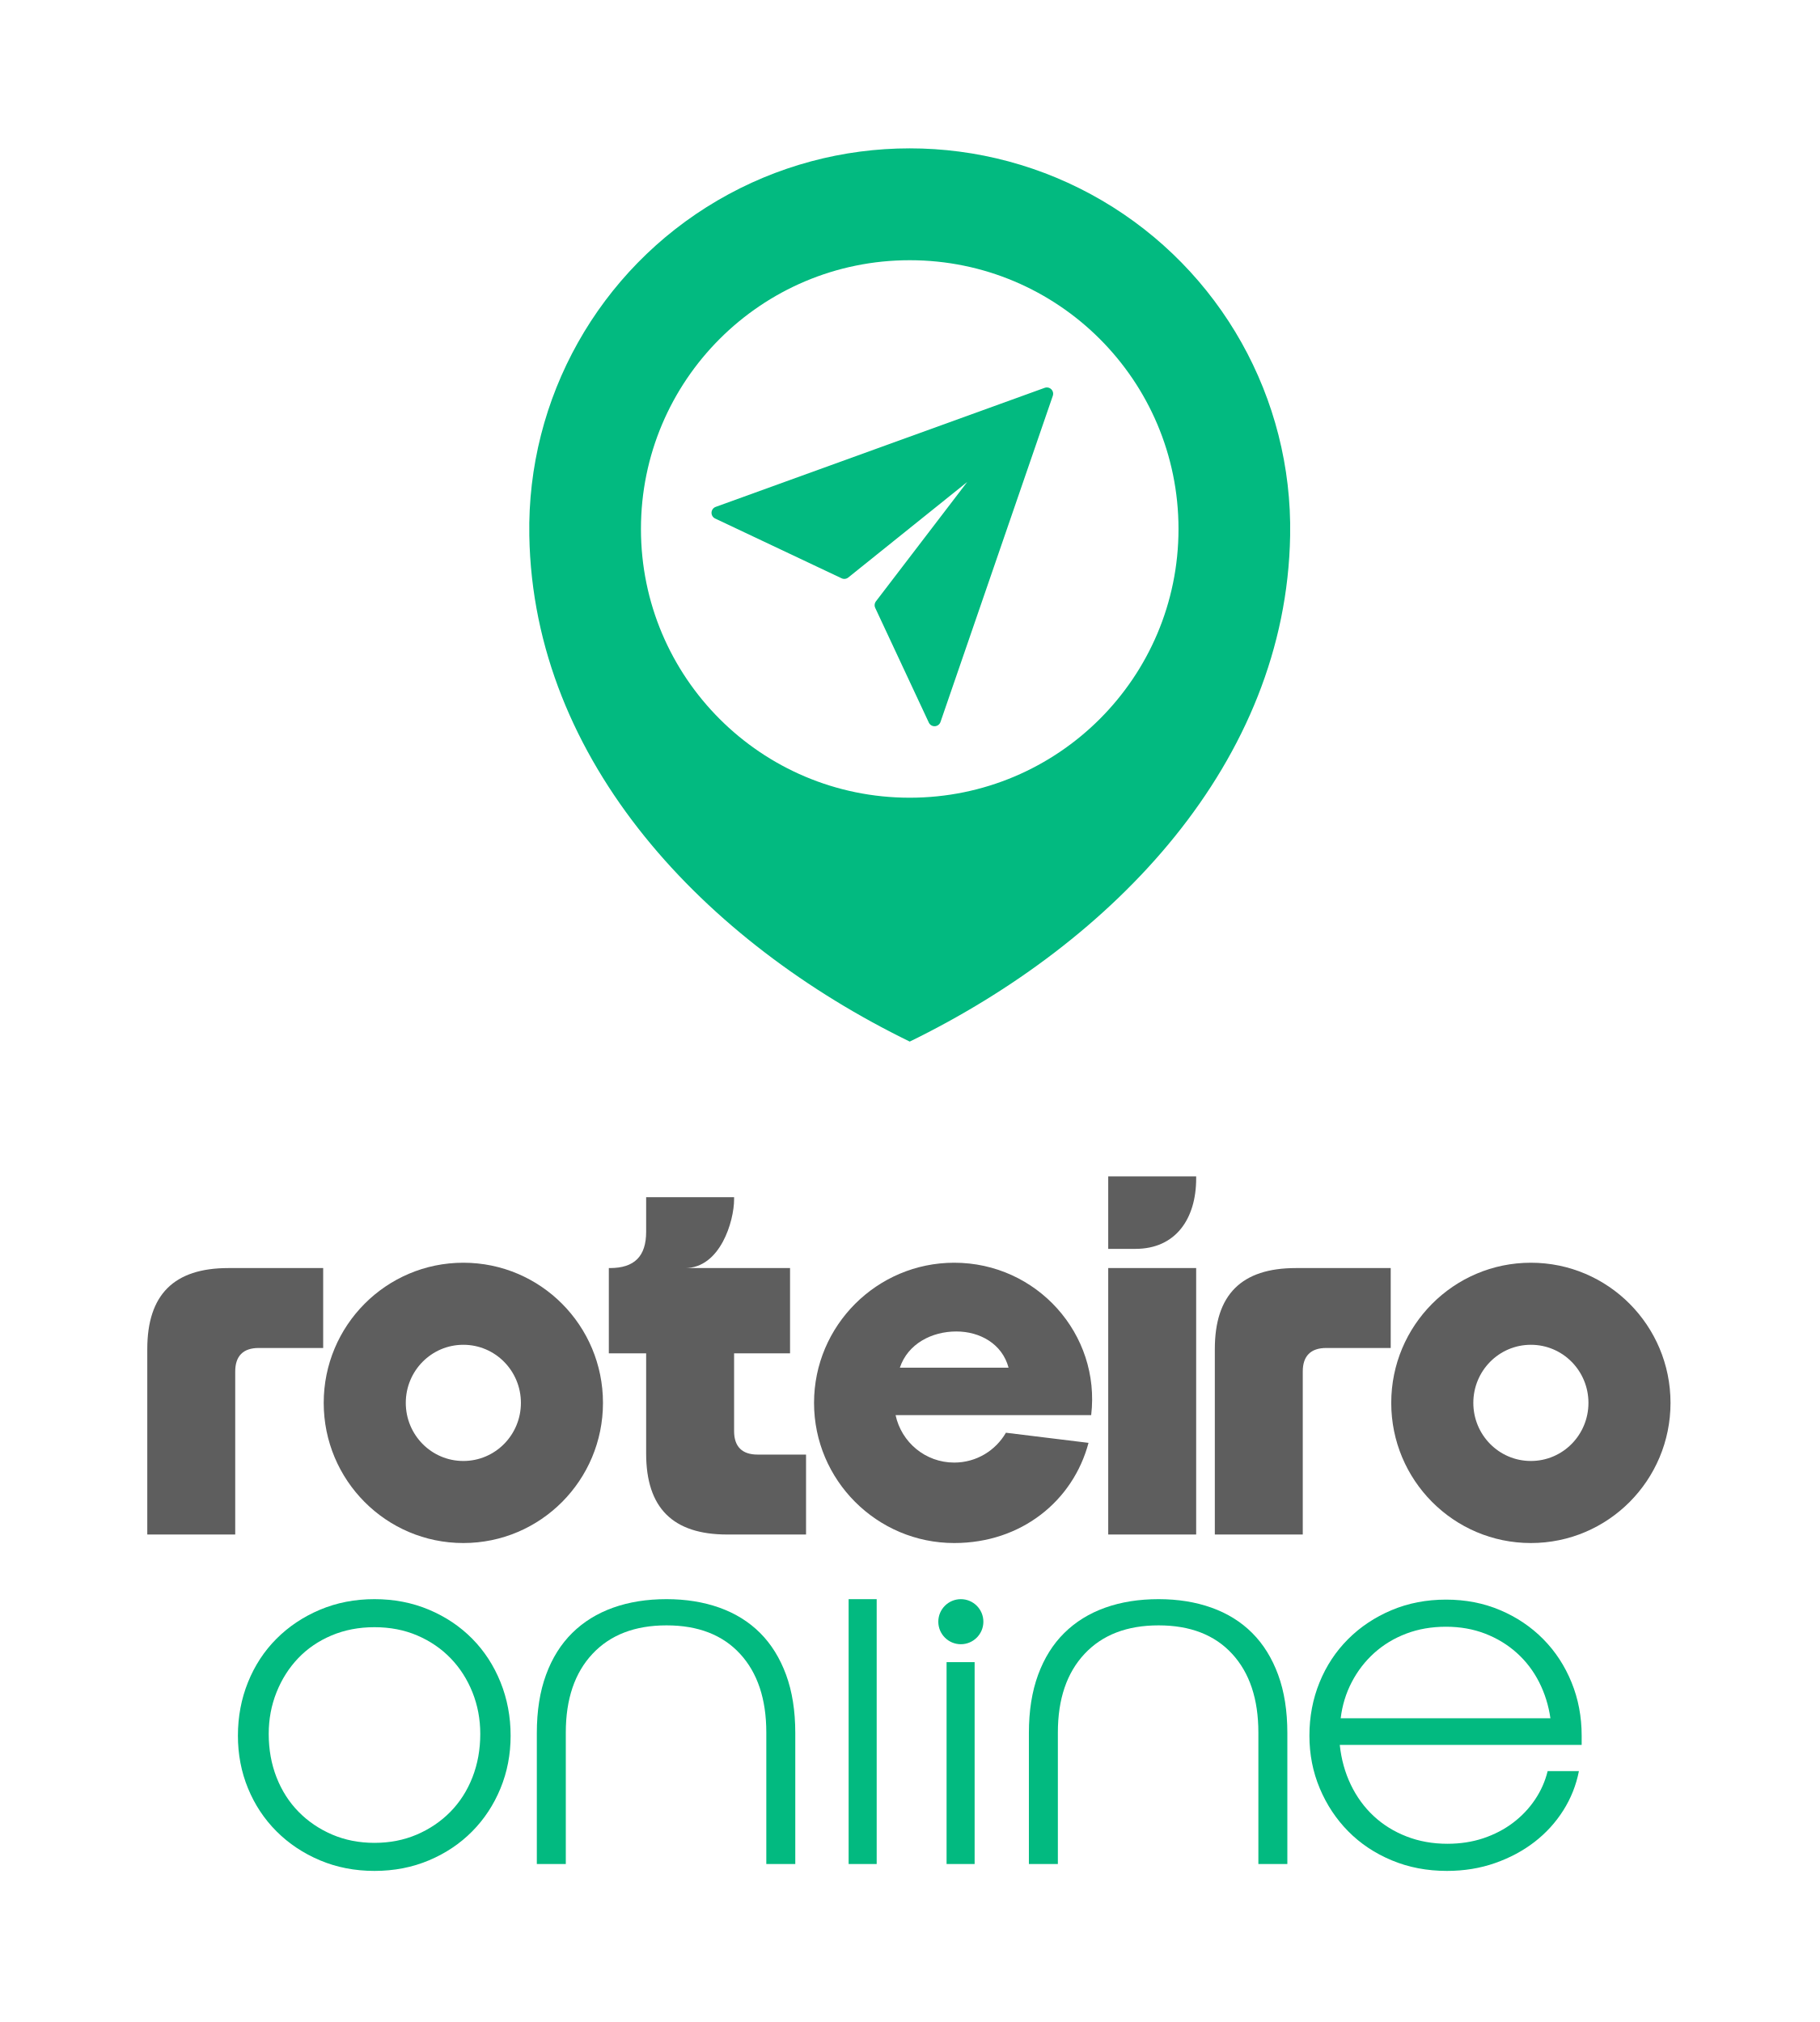
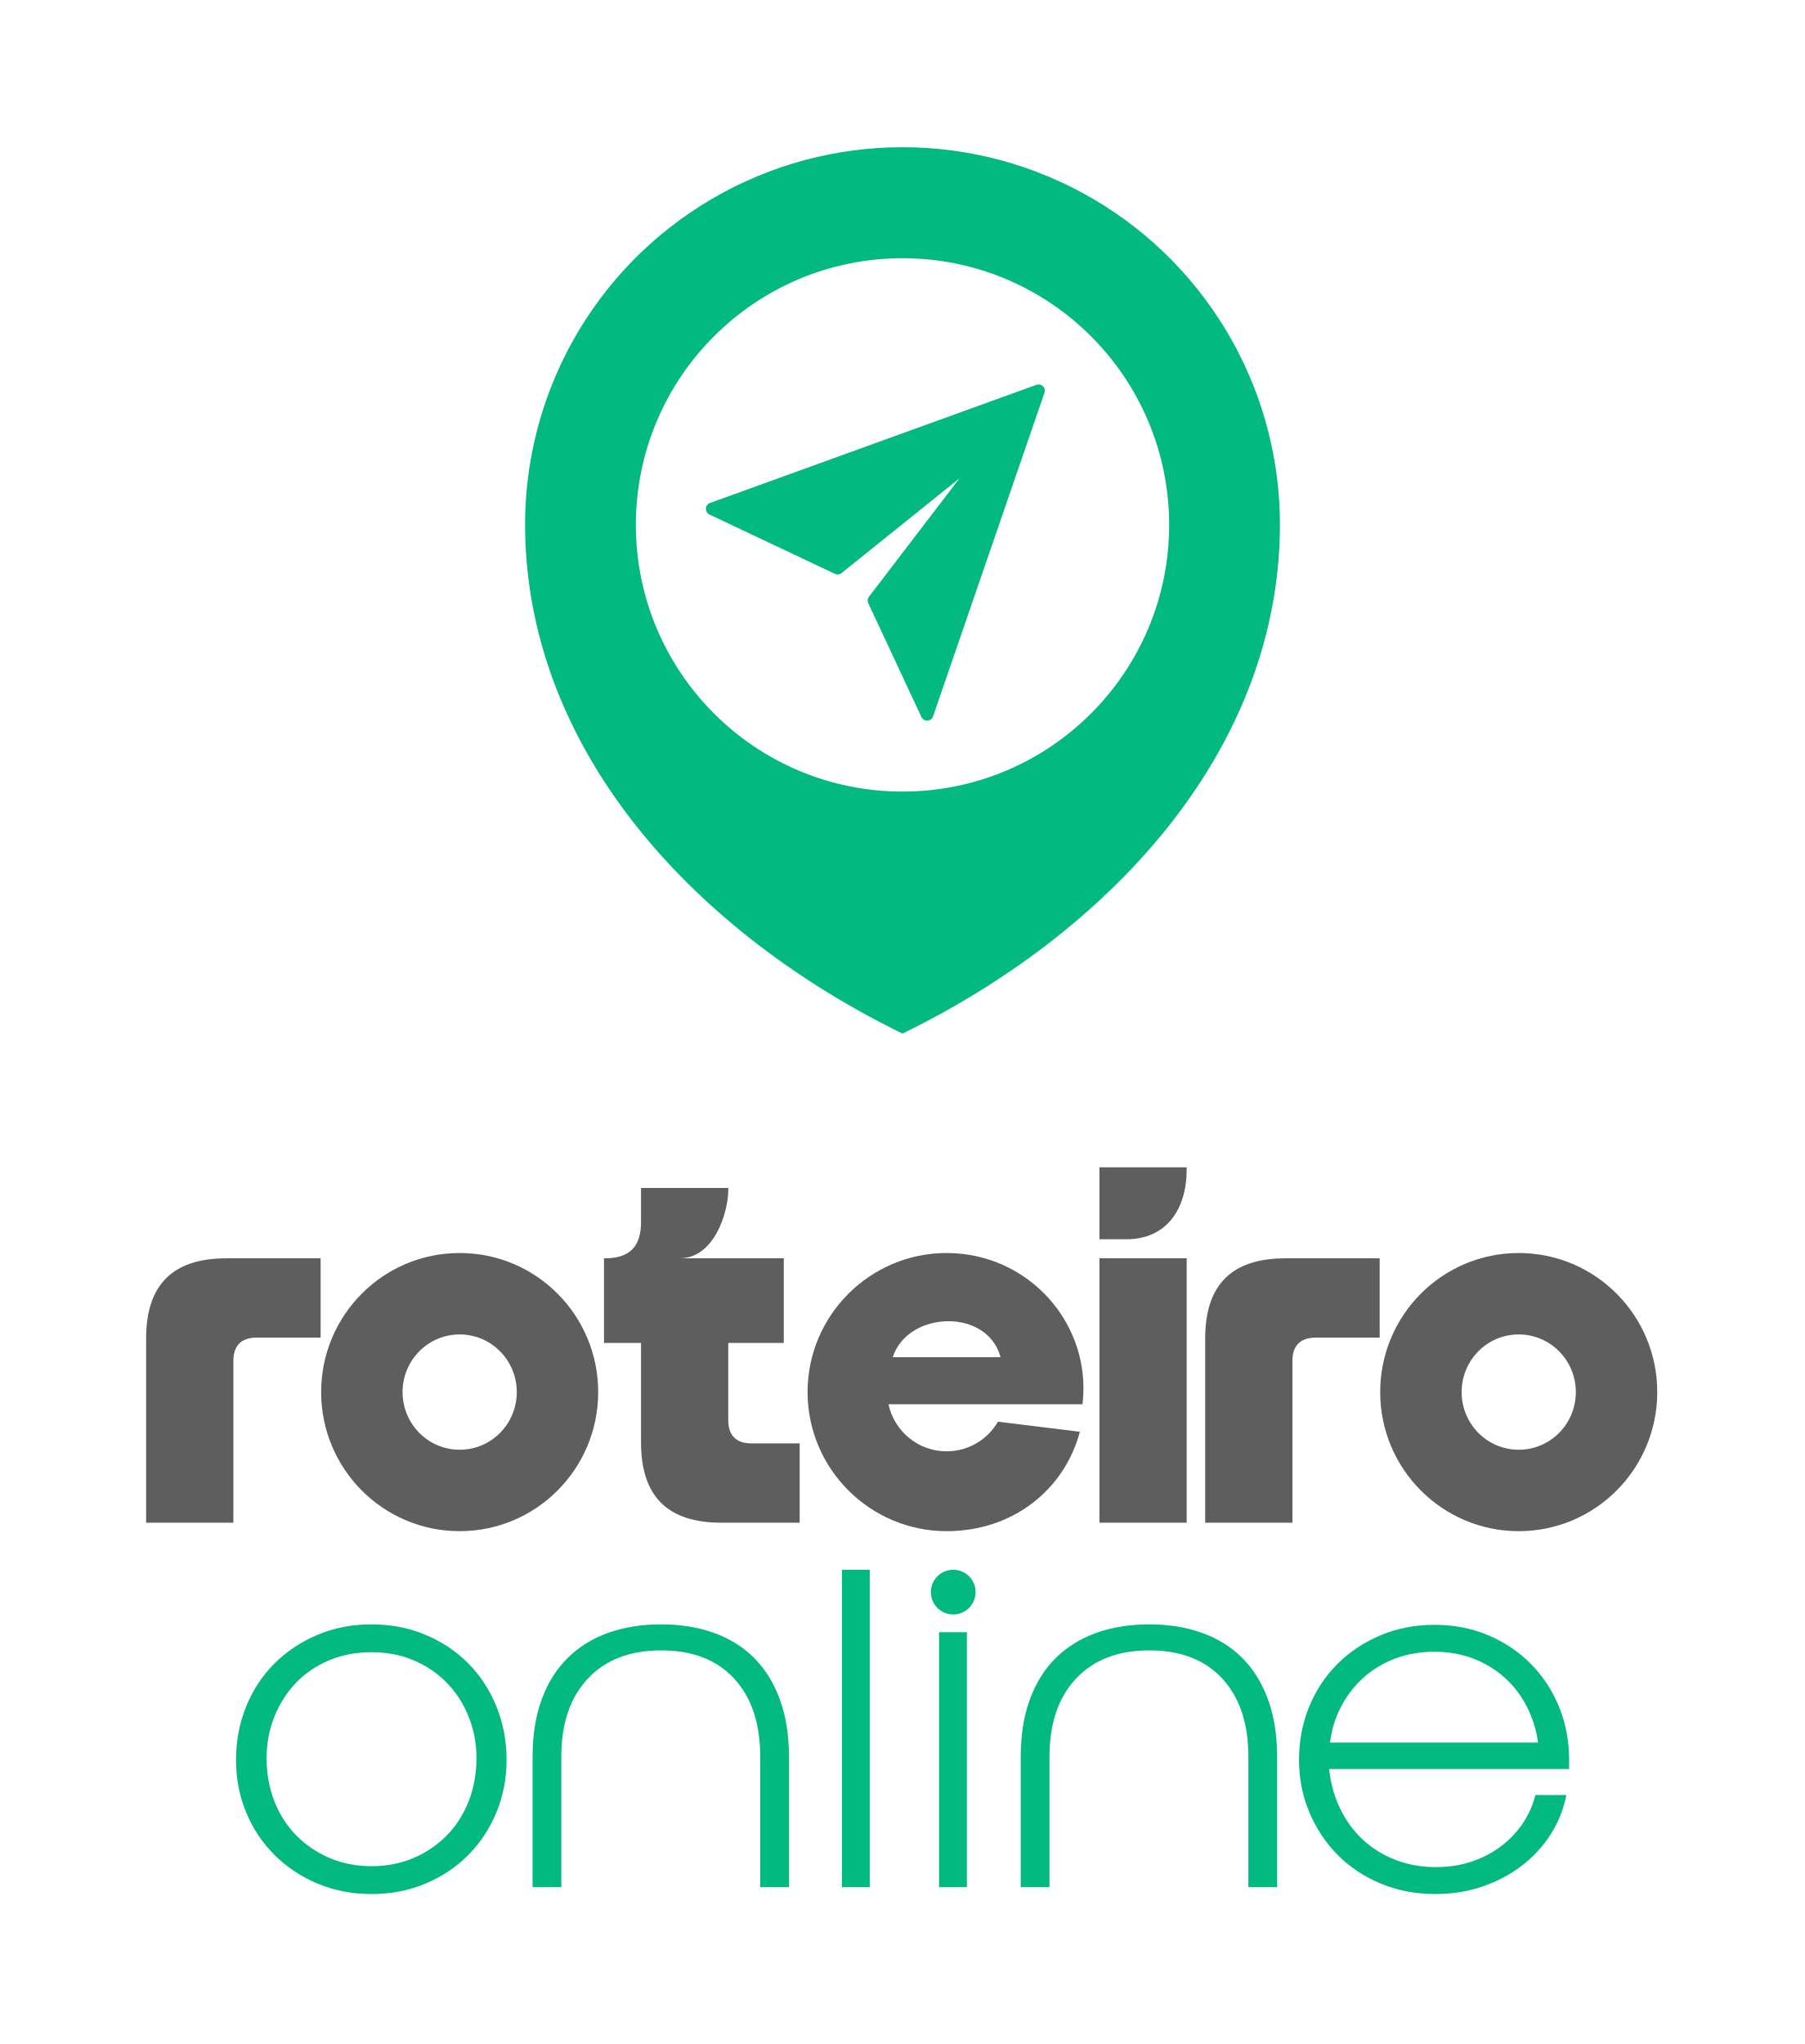
- <svg xmlns="http://www.w3.org/2000/svg" viewBox="0 0 528.6 587.7" width="529" height="588">
+ <svg xmlns="http://www.w3.org/2000/svg" viewBox="0 0 528.6 598.7" width="529" height="599">
  <g transform="translate(264.32 36.07) scale(0.25361)">
    <g transform="translate(-540.5)">
      <path fill-rule="evenodd" fill="#02BA80" d="M976.43 471.61 C971.89 731.57 774.18 937.53 540.50 1051.50 C306.82 937.53 109.11 731.57 104.57 471.61 A436.0 436.0 0 1 1 976.43 471.61Z M232.5 464.0 a308.0 308.0 0 1 0 616.0 0 a308.0 308.0 0 1 0 -616.0 0Z" />
      <polygon points="697.64,309.03 320.58,445.49 465.53,514.01 648.25,367.28 507.49,551.36 568.93,682.86" fill="#02BA80" stroke="#02BA80" stroke-width="14.44" stroke-linejoin="round" />
    </g>
  </g>
  <g fill="#5E5E5E" transform="translate(-189.82 22.80)">
    <path d="M 258.117 423.211 L 232.559 423.211 L 232.559 369.309 C 232.559 353.508 240.305 345.766 256.105 345.766 L 283.676 345.766 L 283.676 368.996 L 264.934 368.996 C 260.441 368.996 258.117 371.32 258.117 375.812 Z M 258.117 423.211 " />
    <path d="M 324.41 401.836 C 333.707 401.836 341.141 394.246 341.141 384.949 C 341.141 375.656 333.707 368.066 324.41 368.066 C 315.117 368.066 307.684 375.656 307.684 384.949 C 307.684 394.246 315.117 401.836 324.41 401.836 M 324.41 344.215 C 346.871 344.215 364.992 362.492 364.992 384.949 C 364.992 407.41 346.871 425.688 324.41 425.688 C 301.953 425.688 283.832 407.41 283.832 384.949 C 283.832 362.492 301.953 344.215 324.41 344.215 " />
    <path d="M 377.539 325.164 L 403.098 325.164 L 403.098 325.781 C 403.098 332.133 399.07 345.766 388.848 345.766 L 419.359 345.766 L 419.359 370.547 L 403.098 370.547 L 403.098 393.16 C 403.098 397.652 405.422 399.977 409.91 399.977 L 424.008 399.977 L 424.008 423.211 L 401.082 423.211 C 385.285 423.211 377.539 415.465 377.539 399.668 L 377.539 370.547 L 366.695 370.547 L 366.695 345.766 L 367.008 345.766 C 374.133 345.766 377.539 342.355 377.539 335.23 Z M 377.539 325.164 " />
    <path d="M 482.867 374.727 C 481.008 367.758 474.504 364.195 467.688 364.195 C 460.562 364.195 453.594 367.758 451.27 374.727 Z M 467.066 402.301 C 473.574 402.301 479.148 398.738 482.094 393.625 L 506.102 396.57 C 501.609 413.453 486.582 425.688 467.066 425.688 C 444.609 425.688 426.332 407.41 426.332 384.953 C 426.332 362.492 444.609 344.215 467.066 344.215 C 491.074 344.215 509.664 364.969 506.875 388.516 L 450.031 388.516 C 451.734 396.414 458.703 402.301 467.066 402.301 " />
    <path d="M 511.828 345.766 L 537.387 345.766 L 537.387 423.211 L 511.828 423.211 Z M 519.73 340.188 L 511.828 340.188 L 511.828 319.121 L 537.387 319.121 L 537.387 319.742 C 537.387 331.359 531.5 340.188 519.73 340.188 " />
    <path d="M 568.367 423.211 L 542.809 423.211 L 542.809 369.309 C 542.809 353.508 550.555 345.766 566.352 345.766 L 593.926 345.766 L 593.926 368.996 L 575.18 368.996 C 570.691 368.996 568.367 371.32 568.367 375.812 Z M 568.367 423.211 " />
    <path d="M 634.66 401.836 C 643.953 401.836 651.391 394.246 651.391 384.949 C 651.391 375.656 643.953 368.066 634.66 368.066 C 625.367 368.066 617.934 375.656 617.934 384.949 C 617.934 394.246 625.367 401.836 634.66 401.836 M 634.66 344.215 C 657.121 344.215 675.242 362.492 675.242 384.949 C 675.242 407.41 657.121 425.688 634.66 425.688 C 612.203 425.688 594.078 407.41 594.078 384.949 C 594.078 362.492 612.203 344.215 634.66 344.215 " />
  </g>
-   <g fill="#02BA80" transform="translate(-611.38 118.57)">
+   <g fill="#02BA80" transform="translate(-611.38 129.56)">
    <path d="M 720.148 354.379 C 715.605 354.379 711.438 355.184 707.652 356.785 C 703.867 358.391 700.637 360.594 697.965 363.402 C 695.289 366.207 693.195 369.508 691.68 373.293 C 690.168 377.082 689.41 381.109 689.41 385.387 C 689.41 389.93 690.168 394.141 691.68 398.016 C 693.195 401.891 695.336 405.234 698.098 408.043 C 700.855 410.848 704.113 413.051 707.852 414.656 C 711.594 416.258 715.695 417.062 720.148 417.062 C 724.602 417.062 728.703 416.258 732.445 414.656 C 736.188 413.051 739.438 410.848 742.203 408.043 C 744.961 405.234 747.102 401.891 748.617 398.016 C 750.129 394.141 750.891 389.93 750.891 385.387 C 750.891 381.109 750.129 377.082 748.617 373.293 C 747.102 369.508 744.984 366.207 742.27 363.402 C 739.551 360.594 736.32 358.391 732.578 356.785 C 728.836 355.184 724.695 354.379 720.148 354.379 M 720.148 425.215 C 714.445 425.215 709.168 424.188 704.312 422.141 C 699.453 420.09 695.246 417.285 691.68 413.719 C 688.117 410.16 685.355 405.992 683.395 401.223 C 681.434 396.461 680.457 391.355 680.457 385.922 C 680.457 380.398 681.434 375.211 683.395 370.352 C 685.355 365.496 688.117 361.285 691.68 357.723 C 695.246 354.16 699.453 351.352 704.312 349.301 C 709.168 347.254 714.445 346.227 720.148 346.227 C 725.852 346.227 731.129 347.254 735.988 349.301 C 740.844 351.352 745.031 354.16 748.551 357.723 C 752.07 361.285 754.809 365.496 756.77 370.352 C 758.727 375.211 759.711 380.398 759.711 385.922 C 759.711 391.355 758.727 396.461 756.77 401.223 C 754.809 405.992 752.07 410.16 748.551 413.719 C 745.031 417.285 740.844 420.09 735.988 422.141 C 731.129 424.188 725.852 425.215 720.148 425.215 " />
    <path d="M 775.75 423.211 L 767.328 423.211 L 767.328 385.117 C 767.328 378.703 768.219 373.07 770.004 368.215 C 771.781 363.359 774.324 359.305 777.621 356.051 C 780.914 352.801 784.883 350.352 789.516 348.699 C 794.145 347.051 799.316 346.227 805.02 346.227 C 810.633 346.227 815.754 347.051 820.391 348.699 C 825.02 350.352 828.965 352.801 832.219 356.051 C 835.469 359.305 837.984 363.359 839.77 368.215 C 841.551 373.07 842.441 378.703 842.441 385.117 L 842.441 423.211 L 834.02 423.211 L 834.02 384.988 C 834.02 375.277 831.48 367.656 826.402 362.133 C 821.324 356.609 814.195 353.848 805.02 353.848 C 795.84 353.848 788.668 356.609 783.5 362.133 C 778.332 367.656 775.75 375.277 775.75 384.988 Z M 775.75 423.211 " />
-     <path d="M866.098 423.211 L857.945 423.211 L857.945 346.23 L866.098 346.23 Z" />
-     <path d="M886.41 364.528 L894.562 364.528 L894.562 423.211 L886.41 423.211 Z M884.006 352.779 a6.549 6.549 0 1 0 13.098 0 a6.549 6.549 0 1 0 -13.098 0Z" />
+     <path d="M866.098 423.211 L857.945 423.211 L857.945 330.23 L866.098 330.23 Z" />
+     <path d="M886.41 348.528 L894.562 348.528 L894.562 423.211 L886.41 423.211 Z M884.006 336.779 a6.549 6.549 0 1 0 13.098 0 a6.549 6.549 0 1 0 -13.098 0Z" />
    <path d="M 918.754 423.211 L 910.332 423.211 L 910.332 385.117 C 910.332 378.703 911.223 373.07 913.008 368.215 C 914.789 363.359 917.328 359.305 920.625 356.051 C 923.918 352.801 927.887 350.352 932.52 348.699 C 937.152 347.051 942.32 346.227 948.023 346.227 C 953.637 346.227 958.758 347.051 963.395 348.699 C 968.023 350.352 971.969 352.801 975.223 356.051 C 978.473 359.305 980.988 363.359 982.773 368.215 C 984.555 373.07 985.445 378.703 985.445 385.117 L 985.445 423.211 L 977.023 423.211 L 977.023 384.988 C 977.023 375.277 974.484 367.656 969.406 362.133 C 964.328 356.609 957.199 353.848 948.023 353.848 C 938.844 353.848 931.672 356.609 926.508 362.133 C 921.336 367.656 918.754 375.277 918.754 384.988 Z M 918.754 423.211 " />
    <path d="M 1061.895 380.844 C 1061.359 377.102 1060.266 373.605 1058.617 370.352 C 1056.969 367.102 1054.809 364.27 1052.137 361.863 C 1049.461 359.461 1046.391 357.59 1042.914 356.25 C 1039.441 354.914 1035.652 354.246 1031.555 354.246 C 1027.367 354.246 1023.512 354.914 1019.992 356.25 C 1016.473 357.59 1013.379 359.461 1010.703 361.863 C 1008.031 364.27 1005.848 367.102 1004.156 370.352 C 1002.461 373.605 1001.395 377.102 1000.949 380.844 Z M 1000.68 388.594 C 1001.125 392.785 1002.195 396.637 1003.887 400.156 C 1005.578 403.676 1007.785 406.703 1010.504 409.242 C 1013.219 411.785 1016.406 413.766 1020.062 415.191 C 1023.711 416.617 1027.676 417.328 1031.957 417.328 C 1035.699 417.328 1039.172 416.797 1042.379 415.727 C 1045.586 414.656 1048.461 413.164 1051 411.25 C 1053.539 409.332 1055.676 407.086 1057.414 404.5 C 1059.152 401.918 1060.375 399.152 1061.09 396.215 L 1070.18 396.215 C 1069.375 400.312 1067.863 404.121 1065.633 407.641 C 1063.406 411.16 1060.621 414.211 1057.281 416.797 C 1053.941 419.379 1050.109 421.43 1045.789 422.941 C 1041.465 424.457 1036.812 425.215 1031.82 425.215 C 1026.027 425.215 1020.684 424.188 1015.785 422.141 C 1010.883 420.094 1006.672 417.285 1003.152 413.719 C 999.633 410.16 996.871 405.992 994.867 401.223 C 992.863 396.461 991.859 391.355 991.859 385.922 C 991.859 380.398 992.84 375.23 994.801 370.418 C 996.758 365.605 999.523 361.422 1003.086 357.855 C 1006.648 354.293 1010.859 351.484 1015.715 349.434 C 1020.57 347.387 1025.852 346.363 1031.555 346.363 C 1037.254 346.363 1042.512 347.387 1047.324 349.434 C 1052.137 351.484 1056.301 354.293 1059.82 357.855 C 1063.34 361.422 1066.078 365.605 1068.039 370.418 C 1070 375.23 1070.98 380.398 1070.98 385.922 L 1070.98 388.594 Z M 1000.68 388.594 " />
  </g>
</svg>
